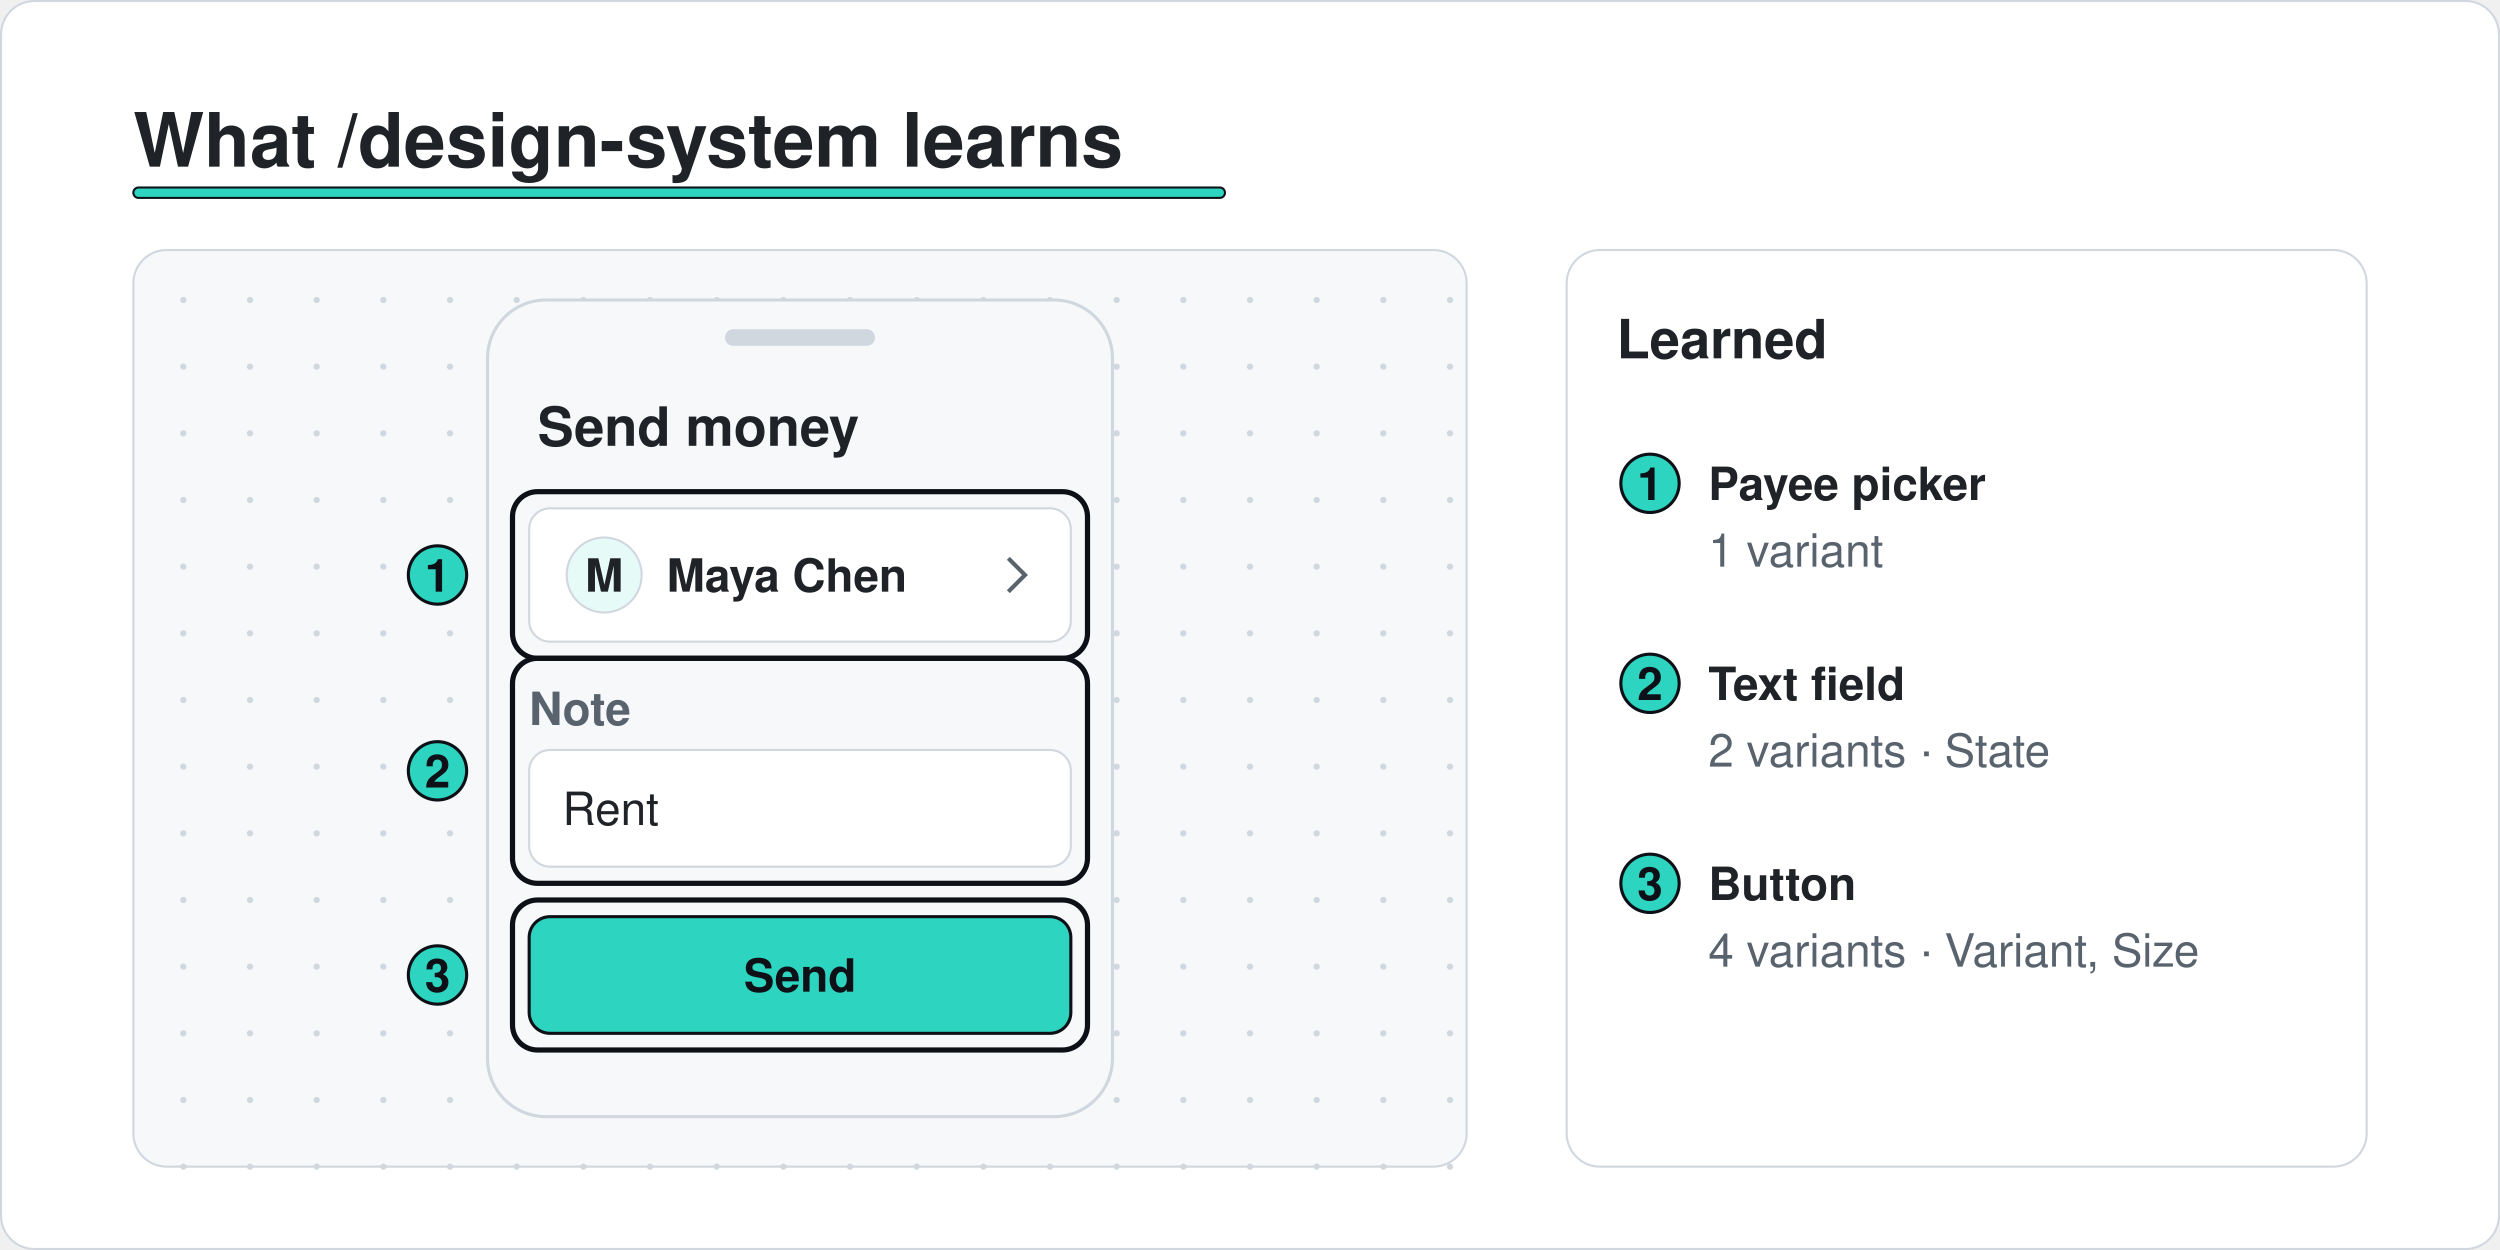
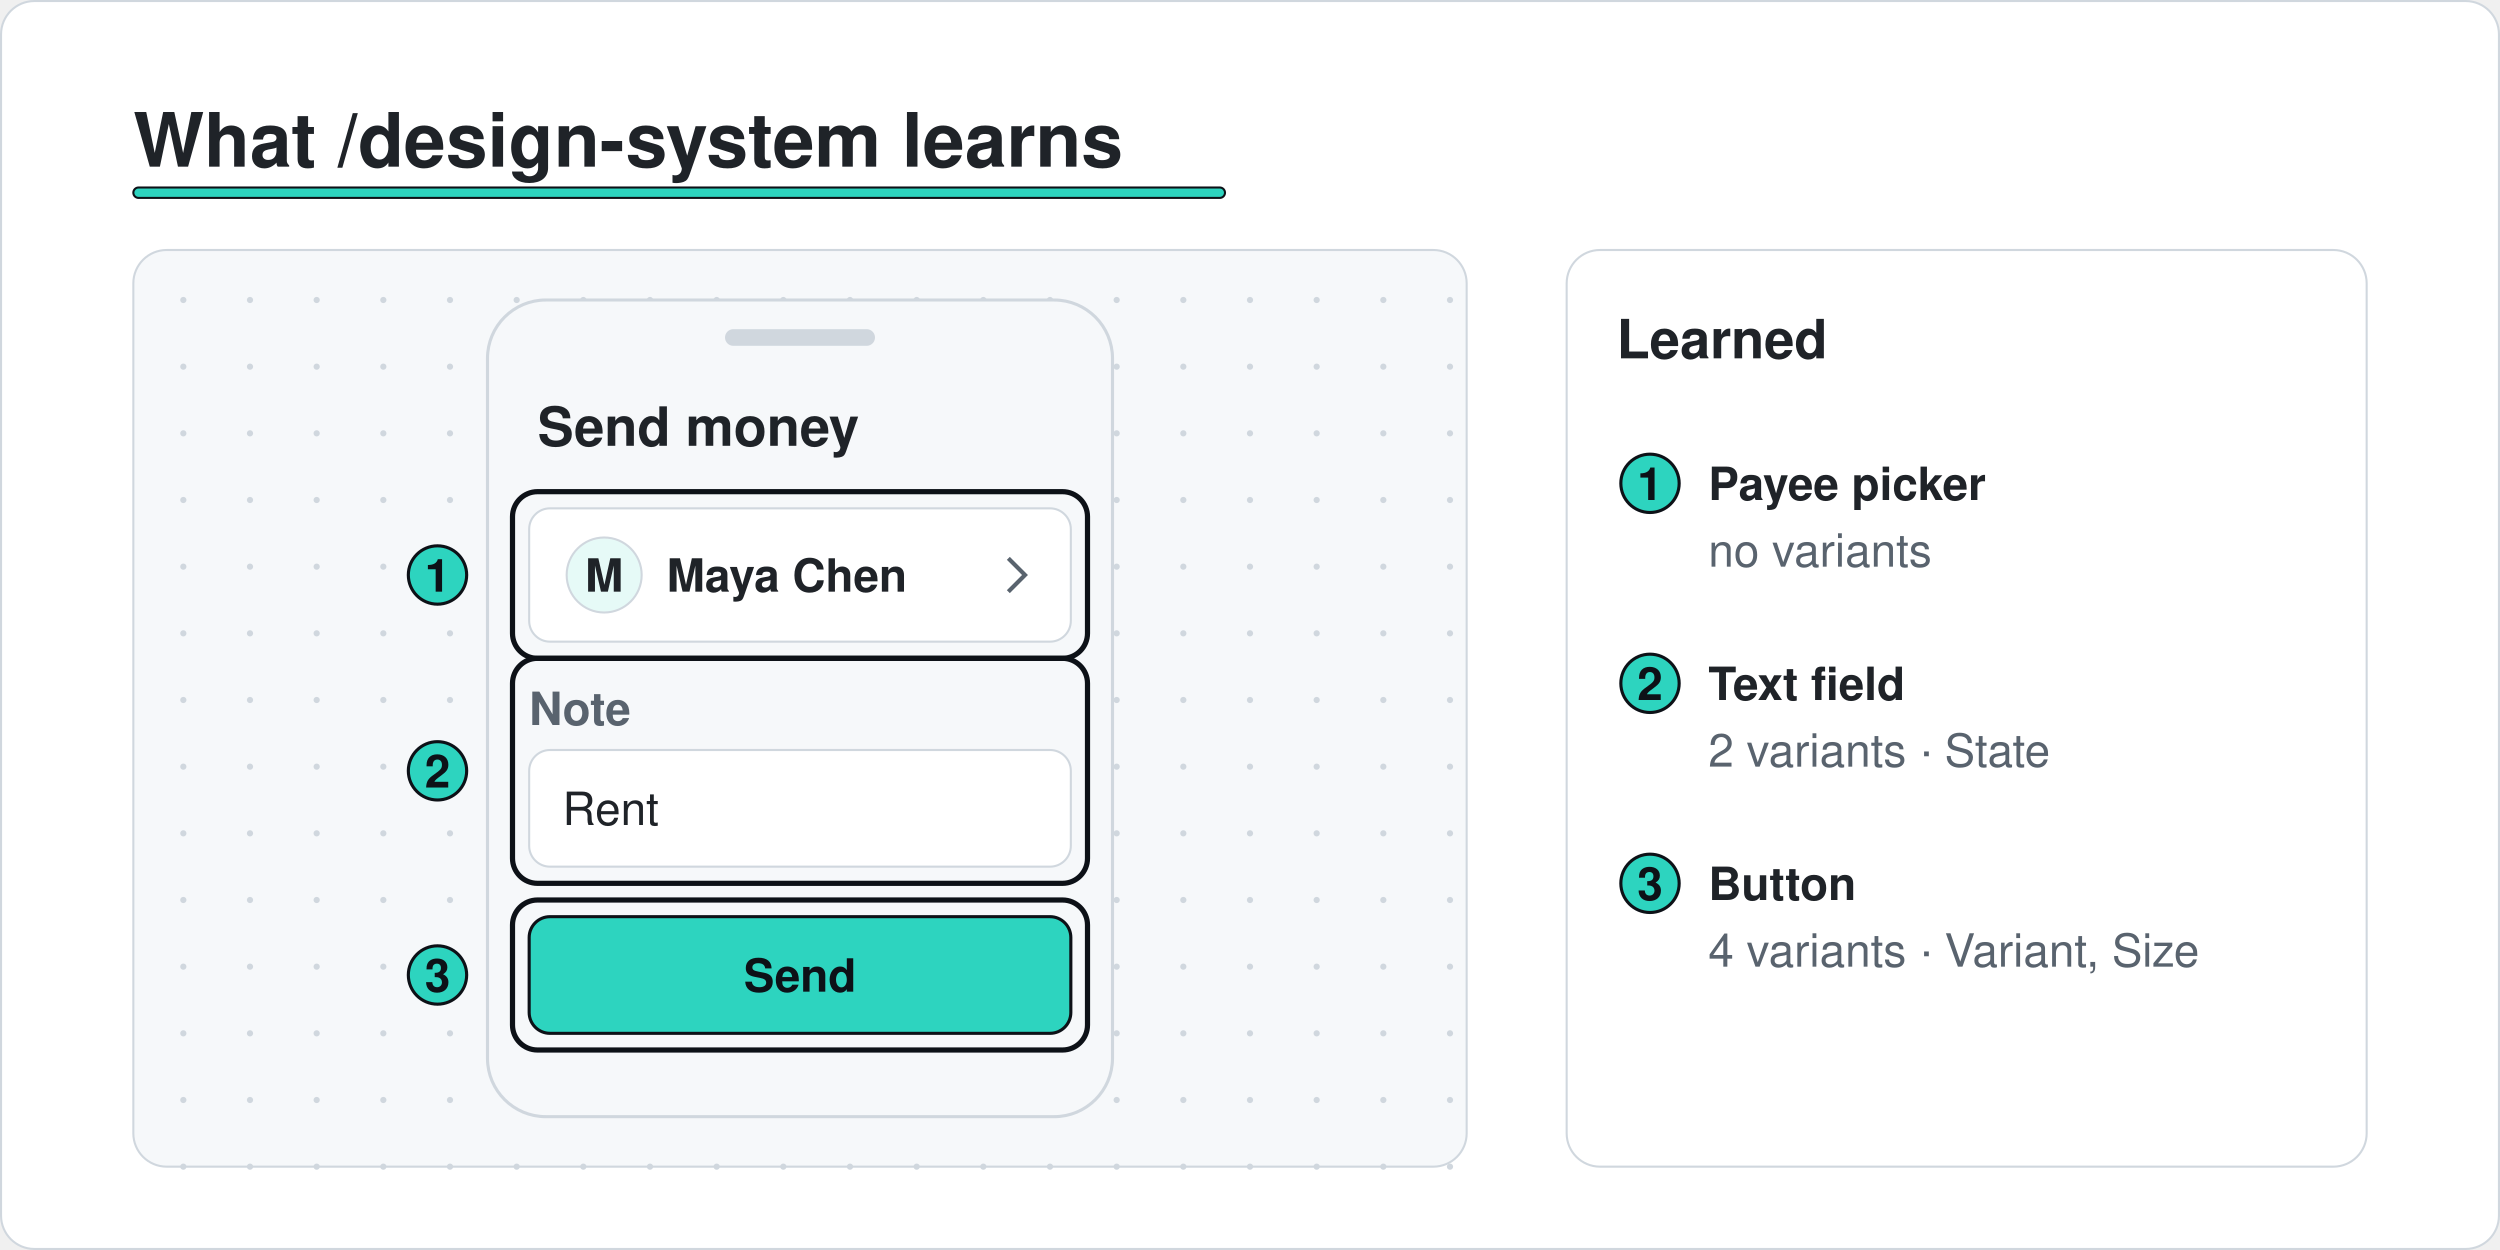
<svg xmlns="http://www.w3.org/2000/svg" width="1200" height="600" viewBox="0 0 1200 600" role="img" aria-labelledby="t d">
  <style>.scan{animation:scan 8s linear infinite both}@keyframes scan{0%{transform:translateX(0);opacity:1}55%{transform:translateX(560px);opacity:1}60%,100%{transform:translateX(560px);opacity:0}}.scan{opacity:0}.h0{animation:h0 8s ease-out infinite both}@keyframes h0{0%,18%{opacity:0}22%,94%{opacity:1}100%{opacity:0}}.h1{animation:h1 8s ease-out infinite both}@keyframes h1{0%,30%{opacity:0}34%,94%{opacity:1}100%{opacity:0}}.h2{animation:h2 8s ease-out infinite both}@keyframes h2{0%,44%{opacity:0}48%,94%{opacity:1}100%{opacity:0}}@media (prefers-reduced-motion: reduce){*{animation:none!important}}</style>
  <rect x="0.5" y="0.5" width="1199" height="599" rx="16" fill="#FFFFFF" stroke="#D0D7DE" stroke-width="1" />
  <text x="64" y="80" font-family="-apple-system,'Segoe UI',Helvetica,Arial,sans-serif" font-size="36" font-weight="600" fill="#1F2328" text-anchor="start">What /design-system learns</text>
  <rect x="64" y="90" width="524" height="5" rx="2.5" fill="#2DD4BF" stroke="#0D1117" stroke-width="1" />
  <rect x="64" y="120" width="640" height="440" rx="16" fill="#F6F8FA" stroke="#D0D7DE" stroke-width="1" />
  <g fill="#D0D7DE">
    <circle cx="88" cy="144" r="1.5" />
    <circle cx="88" cy="176" r="1.5" />
    <circle cx="88" cy="208" r="1.5" />
    <circle cx="88" cy="240" r="1.5" />
    <circle cx="88" cy="272" r="1.5" />
    <circle cx="88" cy="304" r="1.5" />
    <circle cx="88" cy="336" r="1.5" />
    <circle cx="88" cy="368" r="1.5" />
    <circle cx="88" cy="400" r="1.5" />
    <circle cx="88" cy="432" r="1.5" />
    <circle cx="88" cy="464" r="1.5" />
    <circle cx="88" cy="496" r="1.5" />
    <circle cx="88" cy="528" r="1.5" />
    <circle cx="88" cy="560" r="1.5" />
    <circle cx="120" cy="144" r="1.5" />
    <circle cx="120" cy="176" r="1.5" />
    <circle cx="120" cy="208" r="1.5" />
    <circle cx="120" cy="240" r="1.5" />
    <circle cx="120" cy="272" r="1.5" />
    <circle cx="120" cy="304" r="1.5" />
    <circle cx="120" cy="336" r="1.5" />
    <circle cx="120" cy="368" r="1.5" />
    <circle cx="120" cy="400" r="1.5" />
    <circle cx="120" cy="432" r="1.5" />
    <circle cx="120" cy="464" r="1.5" />
    <circle cx="120" cy="496" r="1.5" />
    <circle cx="120" cy="528" r="1.5" />
    <circle cx="120" cy="560" r="1.5" />
    <circle cx="152" cy="144" r="1.5" />
    <circle cx="152" cy="176" r="1.5" />
    <circle cx="152" cy="208" r="1.5" />
    <circle cx="152" cy="240" r="1.5" />
    <circle cx="152" cy="272" r="1.5" />
    <circle cx="152" cy="304" r="1.5" />
    <circle cx="152" cy="336" r="1.5" />
    <circle cx="152" cy="368" r="1.5" />
    <circle cx="152" cy="400" r="1.5" />
    <circle cx="152" cy="432" r="1.5" />
    <circle cx="152" cy="464" r="1.5" />
    <circle cx="152" cy="496" r="1.5" />
    <circle cx="152" cy="528" r="1.5" />
    <circle cx="152" cy="560" r="1.5" />
    <circle cx="184" cy="144" r="1.5" />
    <circle cx="184" cy="176" r="1.5" />
    <circle cx="184" cy="208" r="1.5" />
    <circle cx="184" cy="240" r="1.5" />
    <circle cx="184" cy="272" r="1.5" />
    <circle cx="184" cy="304" r="1.5" />
    <circle cx="184" cy="336" r="1.5" />
    <circle cx="184" cy="368" r="1.5" />
    <circle cx="184" cy="400" r="1.5" />
    <circle cx="184" cy="432" r="1.5" />
    <circle cx="184" cy="464" r="1.5" />
    <circle cx="184" cy="496" r="1.5" />
    <circle cx="184" cy="528" r="1.5" />
    <circle cx="184" cy="560" r="1.5" />
    <circle cx="216" cy="144" r="1.5" />
    <circle cx="216" cy="176" r="1.5" />
    <circle cx="216" cy="208" r="1.5" />
    <circle cx="216" cy="240" r="1.5" />
    <circle cx="216" cy="272" r="1.5" />
    <circle cx="216" cy="304" r="1.5" />
    <circle cx="216" cy="336" r="1.5" />
    <circle cx="216" cy="368" r="1.5" />
    <circle cx="216" cy="400" r="1.5" />
    <circle cx="216" cy="432" r="1.5" />
    <circle cx="216" cy="464" r="1.5" />
    <circle cx="216" cy="496" r="1.5" />
    <circle cx="216" cy="528" r="1.5" />
    <circle cx="216" cy="560" r="1.5" />
    <circle cx="248" cy="144" r="1.5" />
    <circle cx="248" cy="176" r="1.5" />
    <circle cx="248" cy="208" r="1.5" />
    <circle cx="248" cy="240" r="1.5" />
    <circle cx="248" cy="272" r="1.5" />
    <circle cx="248" cy="304" r="1.5" />
    <circle cx="248" cy="336" r="1.5" />
    <circle cx="248" cy="368" r="1.5" />
    <circle cx="248" cy="400" r="1.5" />
    <circle cx="248" cy="432" r="1.5" />
    <circle cx="248" cy="464" r="1.5" />
    <circle cx="248" cy="496" r="1.5" />
    <circle cx="248" cy="528" r="1.5" />
    <circle cx="248" cy="560" r="1.5" />
    <circle cx="280" cy="144" r="1.5" />
    <circle cx="280" cy="176" r="1.5" />
    <circle cx="280" cy="208" r="1.5" />
    <circle cx="280" cy="240" r="1.5" />
    <circle cx="280" cy="272" r="1.5" />
    <circle cx="280" cy="304" r="1.5" />
    <circle cx="280" cy="336" r="1.5" />
    <circle cx="280" cy="368" r="1.5" />
    <circle cx="280" cy="400" r="1.5" />
    <circle cx="280" cy="432" r="1.5" />
    <circle cx="280" cy="464" r="1.5" />
    <circle cx="280" cy="496" r="1.5" />
    <circle cx="280" cy="528" r="1.5" />
    <circle cx="280" cy="560" r="1.5" />
    <circle cx="312" cy="144" r="1.5" />
    <circle cx="312" cy="176" r="1.5" />
    <circle cx="312" cy="208" r="1.5" />
    <circle cx="312" cy="240" r="1.5" />
    <circle cx="312" cy="272" r="1.5" />
    <circle cx="312" cy="304" r="1.5" />
    <circle cx="312" cy="336" r="1.5" />
    <circle cx="312" cy="368" r="1.5" />
    <circle cx="312" cy="400" r="1.5" />
    <circle cx="312" cy="432" r="1.5" />
    <circle cx="312" cy="464" r="1.5" />
    <circle cx="312" cy="496" r="1.5" />
    <circle cx="312" cy="528" r="1.5" />
    <circle cx="312" cy="560" r="1.5" />
    <circle cx="344" cy="144" r="1.5" />
    <circle cx="344" cy="176" r="1.5" />
    <circle cx="344" cy="208" r="1.5" />
    <circle cx="344" cy="240" r="1.5" />
    <circle cx="344" cy="272" r="1.5" />
    <circle cx="344" cy="304" r="1.5" />
    <circle cx="344" cy="336" r="1.5" />
    <circle cx="344" cy="368" r="1.5" />
    <circle cx="344" cy="400" r="1.5" />
    <circle cx="344" cy="432" r="1.5" />
    <circle cx="344" cy="464" r="1.5" />
    <circle cx="344" cy="496" r="1.5" />
    <circle cx="344" cy="528" r="1.5" />
    <circle cx="344" cy="560" r="1.5" />
    <circle cx="376" cy="144" r="1.5" />
    <circle cx="376" cy="176" r="1.5" />
    <circle cx="376" cy="208" r="1.5" />
    <circle cx="376" cy="240" r="1.5" />
    <circle cx="376" cy="272" r="1.5" />
    <circle cx="376" cy="304" r="1.5" />
    <circle cx="376" cy="336" r="1.5" />
    <circle cx="376" cy="368" r="1.5" />
    <circle cx="376" cy="400" r="1.5" />
    <circle cx="376" cy="432" r="1.5" />
    <circle cx="376" cy="464" r="1.5" />
    <circle cx="376" cy="496" r="1.5" />
    <circle cx="376" cy="528" r="1.5" />
    <circle cx="376" cy="560" r="1.5" />
    <circle cx="408" cy="144" r="1.5" />
    <circle cx="408" cy="176" r="1.5" />
    <circle cx="408" cy="208" r="1.5" />
    <circle cx="408" cy="240" r="1.5" />
    <circle cx="408" cy="272" r="1.5" />
    <circle cx="408" cy="304" r="1.5" />
    <circle cx="408" cy="336" r="1.5" />
    <circle cx="408" cy="368" r="1.5" />
    <circle cx="408" cy="400" r="1.5" />
    <circle cx="408" cy="432" r="1.5" />
    <circle cx="408" cy="464" r="1.5" />
    <circle cx="408" cy="496" r="1.5" />
    <circle cx="408" cy="528" r="1.5" />
    <circle cx="408" cy="560" r="1.5" />
    <circle cx="440" cy="144" r="1.5" />
    <circle cx="440" cy="176" r="1.5" />
    <circle cx="440" cy="208" r="1.5" />
    <circle cx="440" cy="240" r="1.5" />
    <circle cx="440" cy="272" r="1.5" />
    <circle cx="440" cy="304" r="1.5" />
    <circle cx="440" cy="336" r="1.5" />
    <circle cx="440" cy="368" r="1.5" />
    <circle cx="440" cy="400" r="1.5" />
    <circle cx="440" cy="432" r="1.5" />
    <circle cx="440" cy="464" r="1.5" />
    <circle cx="440" cy="496" r="1.5" />
    <circle cx="440" cy="528" r="1.5" />
    <circle cx="440" cy="560" r="1.5" />
    <circle cx="472" cy="144" r="1.5" />
    <circle cx="472" cy="176" r="1.5" />
    <circle cx="472" cy="208" r="1.5" />
    <circle cx="472" cy="240" r="1.5" />
    <circle cx="472" cy="272" r="1.5" />
    <circle cx="472" cy="304" r="1.5" />
    <circle cx="472" cy="336" r="1.5" />
    <circle cx="472" cy="368" r="1.5" />
    <circle cx="472" cy="400" r="1.5" />
    <circle cx="472" cy="432" r="1.5" />
    <circle cx="472" cy="464" r="1.5" />
    <circle cx="472" cy="496" r="1.5" />
    <circle cx="472" cy="528" r="1.5" />
    <circle cx="472" cy="560" r="1.5" />
    <circle cx="504" cy="144" r="1.5" />
    <circle cx="504" cy="176" r="1.5" />
    <circle cx="504" cy="208" r="1.5" />
    <circle cx="504" cy="240" r="1.5" />
    <circle cx="504" cy="272" r="1.5" />
    <circle cx="504" cy="304" r="1.5" />
    <circle cx="504" cy="336" r="1.5" />
    <circle cx="504" cy="368" r="1.5" />
    <circle cx="504" cy="400" r="1.5" />
    <circle cx="504" cy="432" r="1.5" />
    <circle cx="504" cy="464" r="1.5" />
    <circle cx="504" cy="496" r="1.5" />
    <circle cx="504" cy="528" r="1.5" />
    <circle cx="504" cy="560" r="1.5" />
    <circle cx="536" cy="144" r="1.5" />
    <circle cx="536" cy="176" r="1.5" />
    <circle cx="536" cy="208" r="1.5" />
    <circle cx="536" cy="240" r="1.5" />
    <circle cx="536" cy="272" r="1.5" />
    <circle cx="536" cy="304" r="1.5" />
    <circle cx="536" cy="336" r="1.5" />
    <circle cx="536" cy="368" r="1.5" />
    <circle cx="536" cy="400" r="1.5" />
    <circle cx="536" cy="432" r="1.5" />
    <circle cx="536" cy="464" r="1.5" />
    <circle cx="536" cy="496" r="1.5" />
    <circle cx="536" cy="528" r="1.5" />
    <circle cx="536" cy="560" r="1.5" />
    <circle cx="568" cy="144" r="1.5" />
    <circle cx="568" cy="176" r="1.5" />
    <circle cx="568" cy="208" r="1.5" />
    <circle cx="568" cy="240" r="1.5" />
    <circle cx="568" cy="272" r="1.5" />
    <circle cx="568" cy="304" r="1.5" />
    <circle cx="568" cy="336" r="1.5" />
    <circle cx="568" cy="368" r="1.5" />
    <circle cx="568" cy="400" r="1.5" />
    <circle cx="568" cy="432" r="1.5" />
    <circle cx="568" cy="464" r="1.5" />
    <circle cx="568" cy="496" r="1.5" />
    <circle cx="568" cy="528" r="1.5" />
    <circle cx="568" cy="560" r="1.5" />
    <circle cx="600" cy="144" r="1.5" />
    <circle cx="600" cy="176" r="1.5" />
    <circle cx="600" cy="208" r="1.5" />
    <circle cx="600" cy="240" r="1.5" />
    <circle cx="600" cy="272" r="1.5" />
    <circle cx="600" cy="304" r="1.5" />
    <circle cx="600" cy="336" r="1.5" />
    <circle cx="600" cy="368" r="1.5" />
    <circle cx="600" cy="400" r="1.5" />
    <circle cx="600" cy="432" r="1.5" />
    <circle cx="600" cy="464" r="1.5" />
    <circle cx="600" cy="496" r="1.5" />
    <circle cx="600" cy="528" r="1.5" />
    <circle cx="600" cy="560" r="1.5" />
    <circle cx="632" cy="144" r="1.5" />
    <circle cx="632" cy="176" r="1.5" />
    <circle cx="632" cy="208" r="1.5" />
    <circle cx="632" cy="240" r="1.5" />
    <circle cx="632" cy="272" r="1.5" />
    <circle cx="632" cy="304" r="1.5" />
    <circle cx="632" cy="336" r="1.5" />
    <circle cx="632" cy="368" r="1.5" />
    <circle cx="632" cy="400" r="1.5" />
    <circle cx="632" cy="432" r="1.5" />
    <circle cx="632" cy="464" r="1.5" />
    <circle cx="632" cy="496" r="1.5" />
    <circle cx="632" cy="528" r="1.5" />
    <circle cx="632" cy="560" r="1.5" />
    <circle cx="664" cy="144" r="1.5" />
    <circle cx="664" cy="176" r="1.5" />
    <circle cx="664" cy="208" r="1.5" />
    <circle cx="664" cy="240" r="1.5" />
    <circle cx="664" cy="272" r="1.5" />
    <circle cx="664" cy="304" r="1.5" />
    <circle cx="664" cy="336" r="1.5" />
    <circle cx="664" cy="368" r="1.5" />
    <circle cx="664" cy="400" r="1.5" />
    <circle cx="664" cy="432" r="1.5" />
    <circle cx="664" cy="464" r="1.5" />
    <circle cx="664" cy="496" r="1.5" />
    <circle cx="664" cy="528" r="1.5" />
    <circle cx="664" cy="560" r="1.5" />
    <circle cx="696" cy="144" r="1.5" />
    <circle cx="696" cy="176" r="1.5" />
    <circle cx="696" cy="208" r="1.5" />
    <circle cx="696" cy="240" r="1.5" />
    <circle cx="696" cy="272" r="1.5" />
    <circle cx="696" cy="304" r="1.5" />
    <circle cx="696" cy="336" r="1.5" />
    <circle cx="696" cy="368" r="1.5" />
    <circle cx="696" cy="400" r="1.5" />
    <circle cx="696" cy="432" r="1.5" />
    <circle cx="696" cy="464" r="1.5" />
    <circle cx="696" cy="496" r="1.5" />
    <circle cx="696" cy="528" r="1.5" />
    <circle cx="696" cy="560" r="1.5" />
  </g>
  <g>
    <rect x="234" y="144" width="300" height="392" rx="28" fill="#F6F8FA" stroke="#D0D7DE" stroke-width="1.5" />
    <rect x="348.0" y="158" width="72" height="8" rx="4" fill="#D0D7DE" />
    <text x="258" y="214" font-family="-apple-system,'Segoe UI',Helvetica,Arial,sans-serif" font-size="26" font-weight="700" fill="#1F2328" text-anchor="start">Send money</text>
  </g>
  <g>
    <rect x="254" y="244" width="260" height="64" rx="10" fill="#FFFFFF" stroke="#D0D7DE" stroke-width="1" />
    <circle cx="290" cy="276" r="18" fill="#E6FAF7" stroke="#D0D7DE" />
    <text x="290" y="284" font-family="-apple-system,'Segoe UI',Helvetica,Arial,sans-serif" font-size="22" font-weight="700" fill="#1F2328" text-anchor="middle">M</text>
    <text x="320" y="284" font-family="-apple-system,'Segoe UI',Helvetica,Arial,sans-serif" font-size="22" font-weight="600" fill="#1F2328" text-anchor="start">Maya Chen</text>
    <path d="M484 268 l8 8 l-8 8" stroke="#59636E" stroke-width="2" fill="none" />
  </g>
  <g>
    <text x="254" y="348" font-family="-apple-system,'Segoe UI',Helvetica,Arial,sans-serif" font-size="22" font-weight="600" fill="#59636E" text-anchor="start">Note</text>
    <rect x="254" y="360" width="260" height="56" rx="10" fill="#FFFFFF" stroke="#D0D7DE" stroke-width="1" />
    <text x="270" y="396" font-family="-apple-system,'Segoe UI',Helvetica,Arial,sans-serif" font-size="22" font-weight="400" fill="#1F2328" text-anchor="start">Rent</text>
  </g>
  <g>
    <rect x="254" y="440" width="260" height="56" rx="10" fill="#2DD4BF" stroke="#0D1117" stroke-width="1.5" />
    <text x="384.0" y="476" font-family="-apple-system,'Segoe UI',Helvetica,Arial,sans-serif" font-size="22" font-weight="700" fill="#0D1117" text-anchor="middle">Send</text>
  </g>
  <g class="h0">
    <rect x="246" y="236" width="276" height="80" rx="12" fill="none" stroke="#0D1117" stroke-width="2.5" />
  </g>
  <g class="h0">
    <circle cx="210" cy="276.0" r="14" fill="#2DD4BF" stroke="#0D1117" stroke-width="1.5" />
    <text x="210" y="284.0" font-family="-apple-system,'Segoe UI',Helvetica,Arial,sans-serif" font-size="22" font-weight="700" fill="#0D1117" text-anchor="middle">1</text>
  </g>
  <g class="h1">
    <rect x="246" y="316" width="276" height="108" rx="12" fill="none" stroke="#0D1117" stroke-width="2.5" />
  </g>
  <g class="h1">
    <circle cx="210" cy="370.0" r="14" fill="#2DD4BF" stroke="#0D1117" stroke-width="1.5" />
    <text x="210" y="378.0" font-family="-apple-system,'Segoe UI',Helvetica,Arial,sans-serif" font-size="22" font-weight="700" fill="#0D1117" text-anchor="middle">2</text>
  </g>
  <g class="h2">
    <rect x="246" y="432" width="276" height="72" rx="12" fill="none" stroke="#0D1117" stroke-width="2.5" />
  </g>
  <g class="h2">
    <circle cx="210" cy="468.0" r="14" fill="#2DD4BF" stroke="#0D1117" stroke-width="1.5" />
    <text x="210" y="476.0" font-family="-apple-system,'Segoe UI',Helvetica,Arial,sans-serif" font-size="22" font-weight="700" fill="#0D1117" text-anchor="middle">3</text>
  </g>
  <g class="scan">
    <rect x="104" y="128" width="4" height="424" rx="2" fill="#2DD4BF" stroke="#0D1117" stroke-width="1" />
  </g>
  <rect x="752" y="120" width="384" height="440" rx="16" fill="#FFFFFF" stroke="#D0D7DE" stroke-width="1" />
  <text x="776" y="172" font-family="-apple-system,'Segoe UI',Helvetica,Arial,sans-serif" font-size="26" font-weight="700" fill="#1F2328" text-anchor="start">Learned</text>
  <g class="h0">
    <g>
      <circle cx="792" cy="232" r="14" fill="#2DD4BF" stroke="#0D1117" stroke-width="1.5" />
      <text x="792" y="240" font-family="-apple-system,'Segoe UI',Helvetica,Arial,sans-serif" font-size="22" font-weight="700" fill="#0D1117" text-anchor="middle">1</text>
    </g>
    <text x="820" y="240" font-family="-apple-system,'Segoe UI',Helvetica,Arial,sans-serif" font-size="22" font-weight="600" fill="#1F2328" text-anchor="start">Payee picker</text>
-     <text x="820" y="272" font-family="-apple-system,'Segoe UI',Helvetica,Arial,sans-serif" font-size="22" font-weight="400" fill="#59636E" text-anchor="start">1 variant</text>
+     <text x="820" y="272" font-family="-apple-system,'Segoe UI',Helvetica,Arial,sans-serif" font-size="22" font-weight="400" fill="#59636E" text-anchor="start">no variants</text>
  </g>
  <g class="h1">
    <g>
      <circle cx="792" cy="328" r="14" fill="#2DD4BF" stroke="#0D1117" stroke-width="1.5" />
      <text x="792" y="336" font-family="-apple-system,'Segoe UI',Helvetica,Arial,sans-serif" font-size="22" font-weight="700" fill="#0D1117" text-anchor="middle">2</text>
    </g>
    <text x="820" y="336" font-family="-apple-system,'Segoe UI',Helvetica,Arial,sans-serif" font-size="22" font-weight="600" fill="#1F2328" text-anchor="start">Text field</text>
    <text x="820" y="368" font-family="-apple-system,'Segoe UI',Helvetica,Arial,sans-serif" font-size="22" font-weight="400" fill="#59636E" text-anchor="start">2 variants · State</text>
  </g>
  <g class="h2">
    <g>
      <circle cx="792" cy="424" r="14" fill="#2DD4BF" stroke="#0D1117" stroke-width="1.5" />
      <text x="792" y="432" font-family="-apple-system,'Segoe UI',Helvetica,Arial,sans-serif" font-size="22" font-weight="700" fill="#0D1117" text-anchor="middle">3</text>
    </g>
    <text x="820" y="432" font-family="-apple-system,'Segoe UI',Helvetica,Arial,sans-serif" font-size="22" font-weight="600" fill="#1F2328" text-anchor="start">Button</text>
    <text x="820" y="464" font-family="-apple-system,'Segoe UI',Helvetica,Arial,sans-serif" font-size="22" font-weight="400" fill="#59636E" text-anchor="start">4 variants · Variant, Size</text>
  </g>
</svg>
